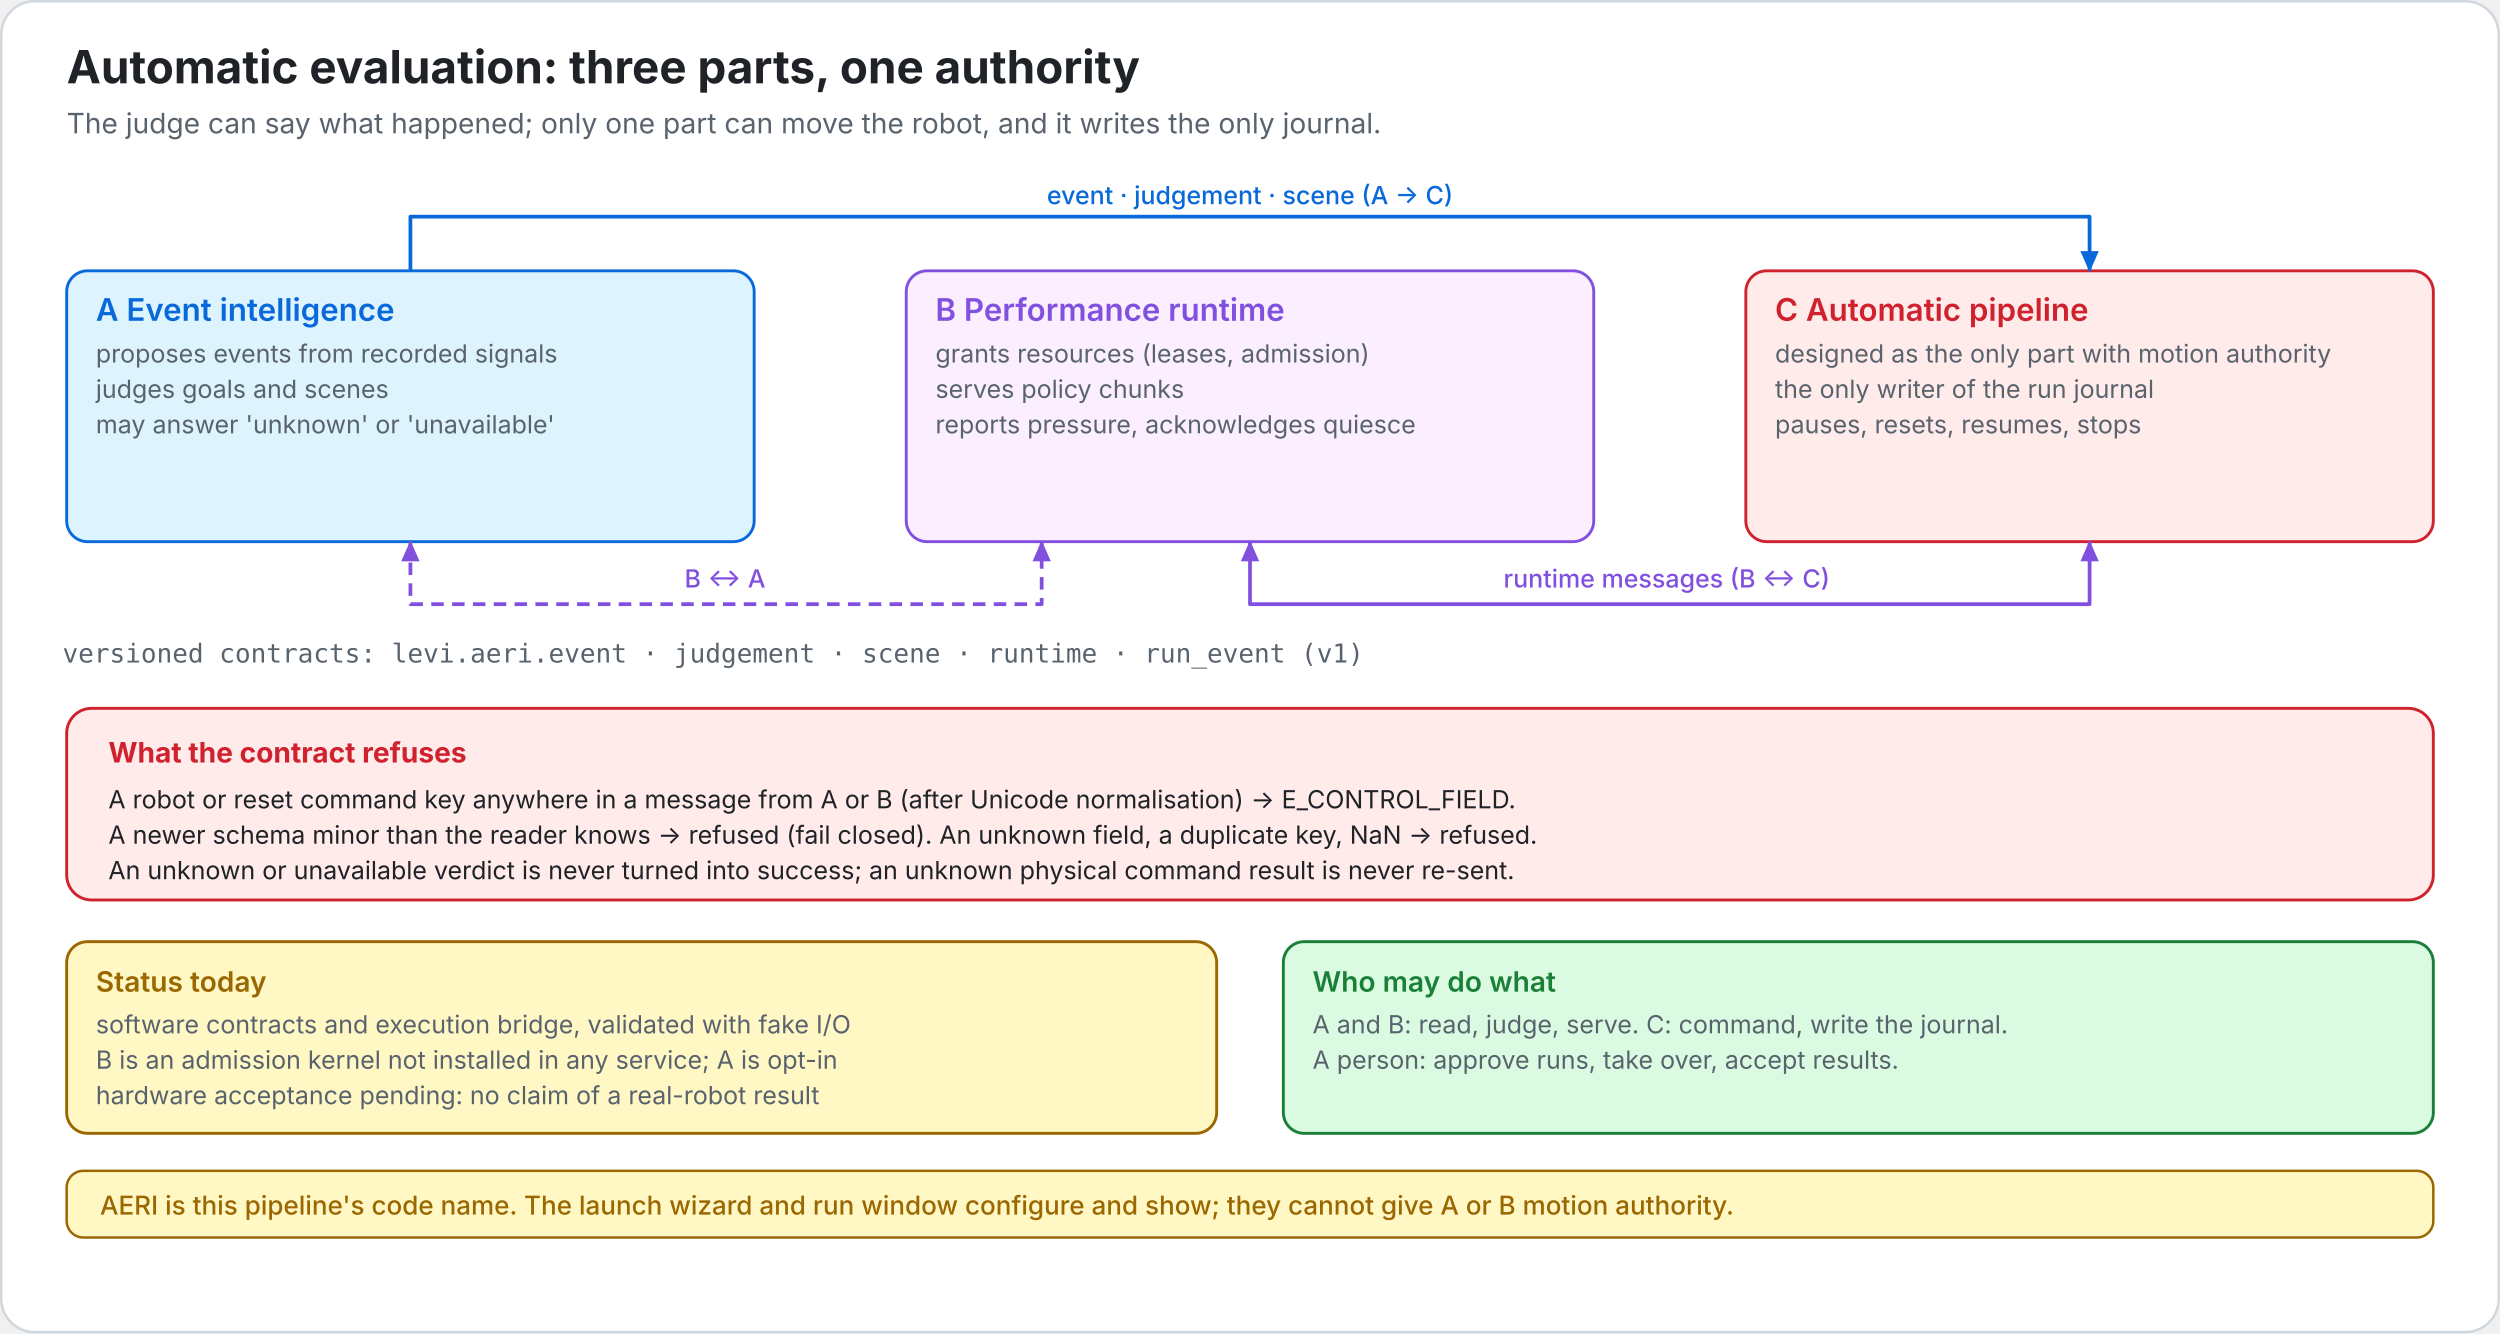
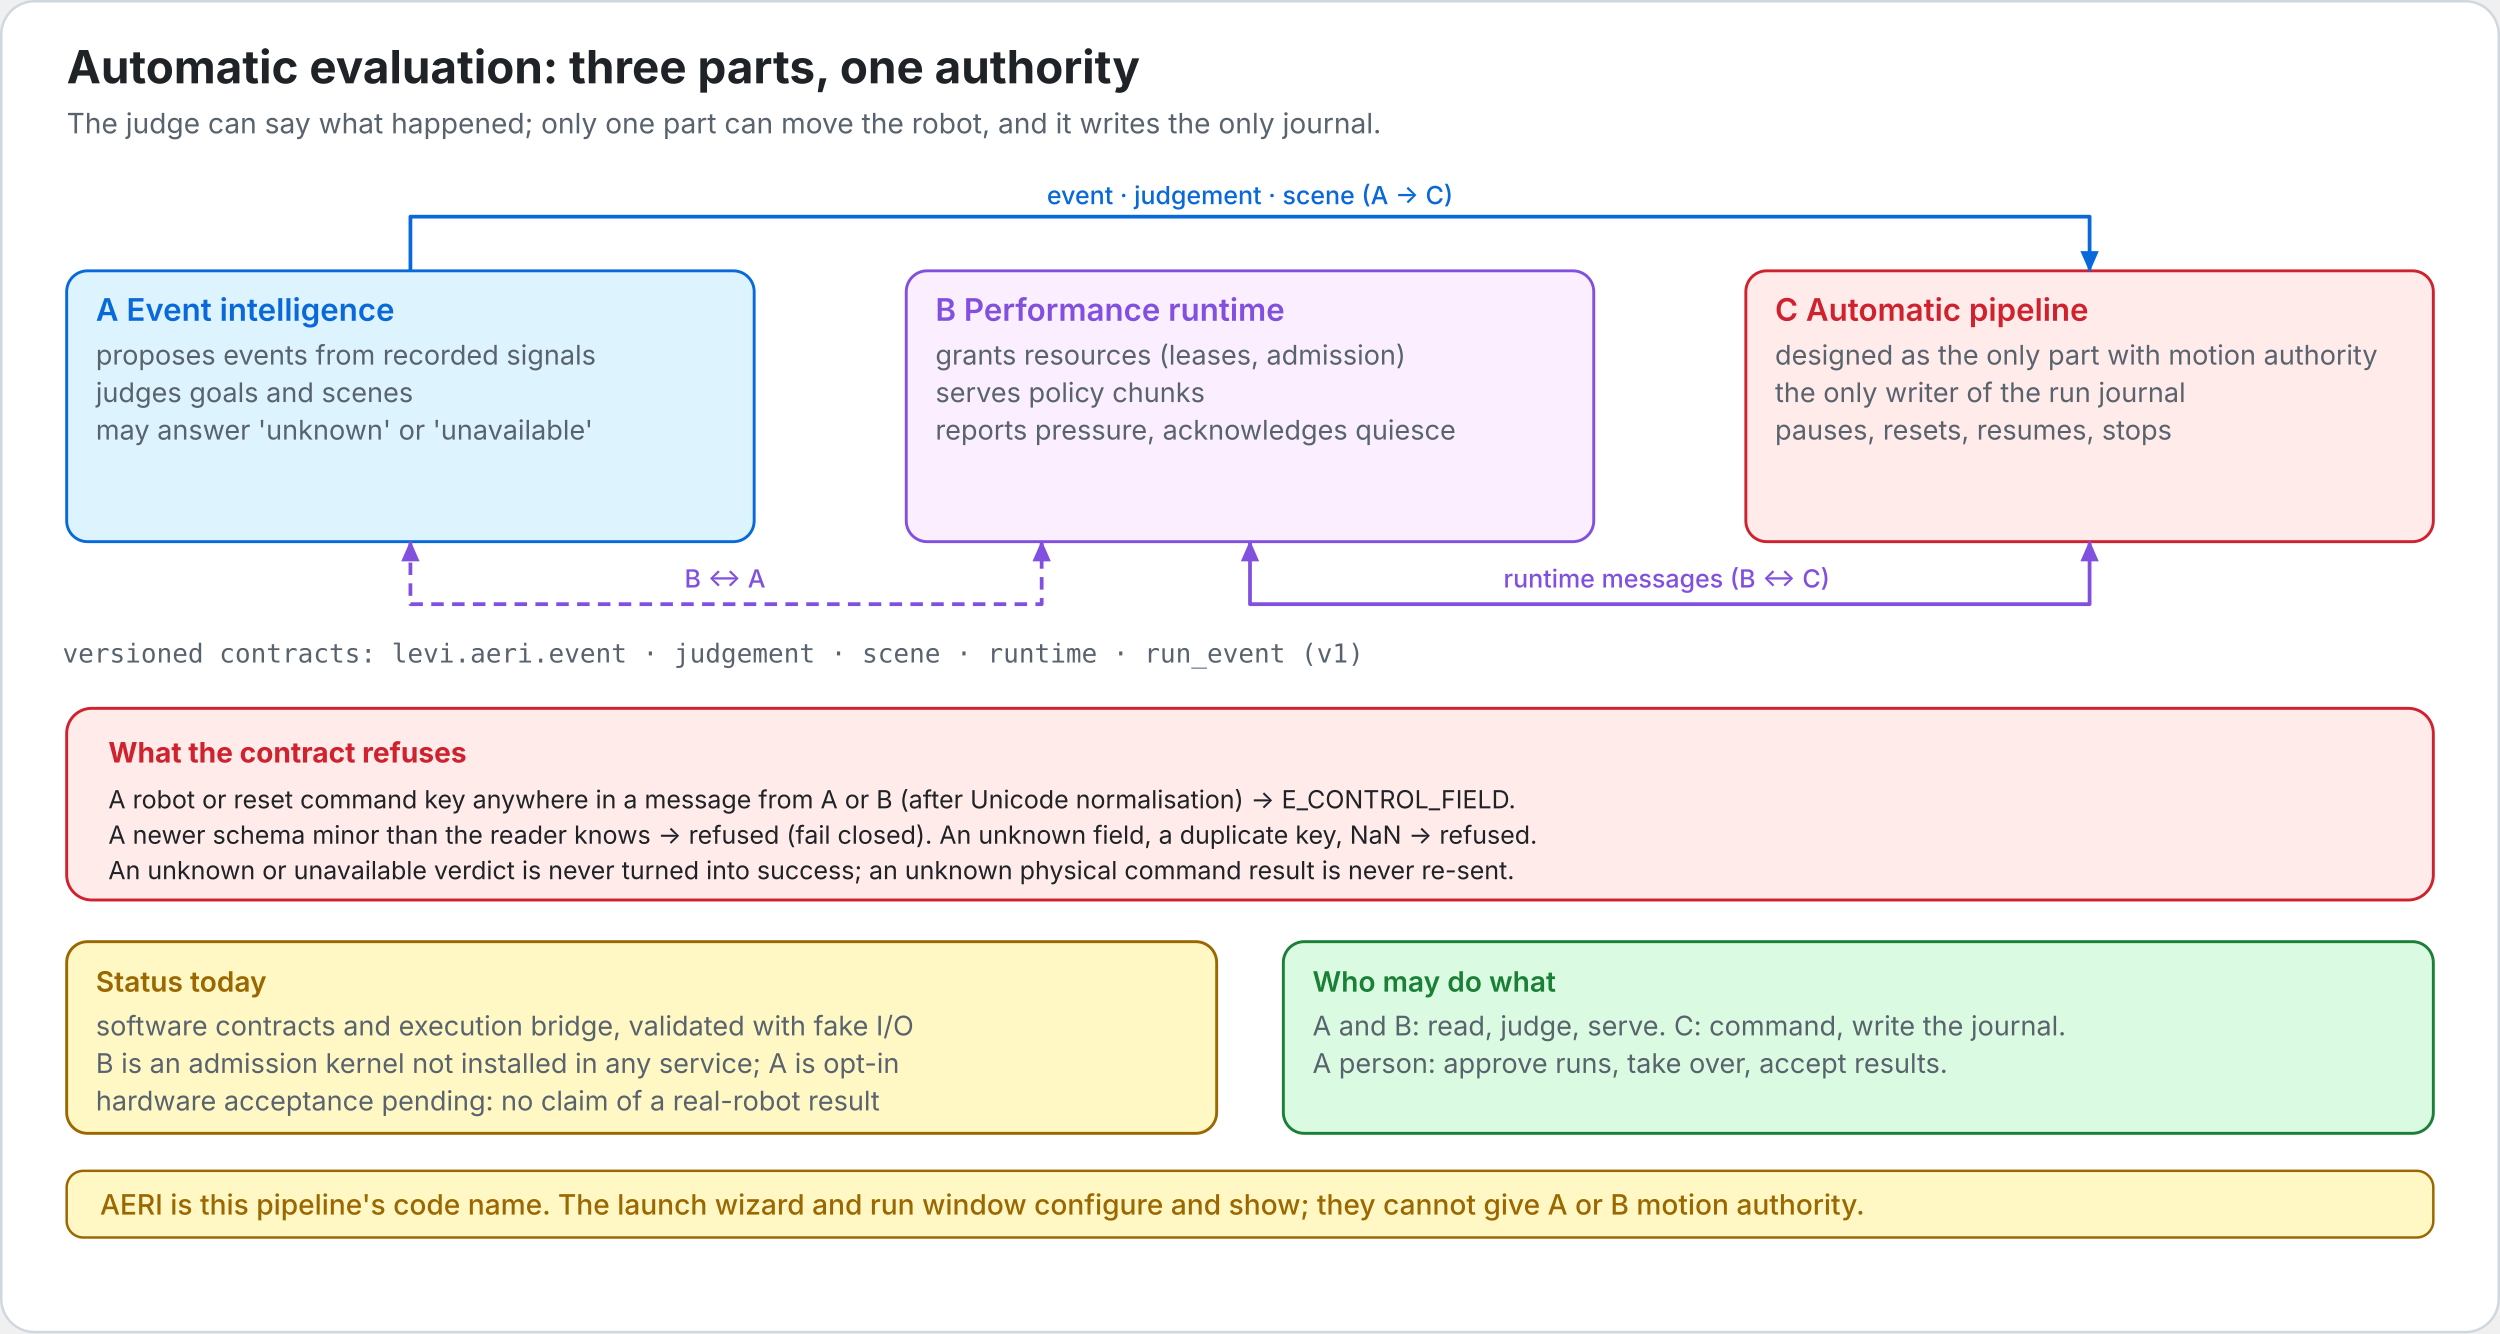
<svg xmlns="http://www.w3.org/2000/svg" viewBox="0 0 1200 640" width="1200" height="640" role="img" aria-labelledby="t d">
  <defs>
    <marker id="a_model" viewBox="0 0 10 10" refX="8.5" refY="5" markerWidth="7" markerHeight="7" orient="auto">
      <path d="M1 1.5 L9 5 L1 8.5 Z" fill="#0969da" />
    </marker>
    <marker id="a_system" viewBox="0 0 10 10" refX="8.5" refY="5" markerWidth="7" markerHeight="7" orient="auto">
      <path d="M1 1.5 L9 5 L1 8.5 Z" fill="#8250df" />
    </marker>
    <marker id="a_system_rev" viewBox="0 0 10 10" refX="8.5" refY="5" markerWidth="7" markerHeight="7" orient="auto-start-reverse">
      <path d="M1 1.5 L9 5 L1 8.5 Z" fill="#8250df" />
    </marker>
  </defs>
  <rect x="0.6" y="0.6" width="1198.8" height="638.8" rx="16" fill="#ffffff" stroke="#d0d7de" stroke-width="1.2" />
  <text x="32" y="40" font-family="Inter, -apple-system, 'Segoe UI', Roboto, 'Noto Sans', Helvetica, Arial, sans-serif" font-size="22" font-weight="700" text-anchor="start" fill="#1f2328">Automatic evaluation: three parts, one authority</text>
  <text x="32" y="64" font-family="Inter, -apple-system, 'Segoe UI', Roboto, 'Noto Sans', Helvetica, Arial, sans-serif" font-size="13.5" font-weight="400" text-anchor="start" fill="#59636e">The judge can say what happened; only one part can move the robot, and it writes the only journal.</text>
  <rect x="32" y="130" width="330" height="130" rx="10" fill="#ddf4ff" stroke="#0969da" stroke-width="1.4" />
  <text x="46" y="154" font-family="Inter, -apple-system, 'Segoe UI', Roboto, 'Noto Sans', Helvetica, Arial, sans-serif" font-size="15" font-weight="600" text-anchor="start" fill="#0969da">A  Event intelligence</text>
-   <text x="46" y="174" font-family="Inter, -apple-system, 'Segoe UI', Roboto, 'Noto Sans', Helvetica, Arial, sans-serif" font-size="12" font-weight="400" text-anchor="start" fill="#59636e">proposes events from recorded signals</text>
-   <text x="46" y="191" font-family="Inter, -apple-system, 'Segoe UI', Roboto, 'Noto Sans', Helvetica, Arial, sans-serif" font-size="12" font-weight="400" text-anchor="start" fill="#59636e">judges goals and scenes</text>
-   <text x="46" y="208" font-family="Inter, -apple-system, 'Segoe UI', Roboto, 'Noto Sans', Helvetica, Arial, sans-serif" font-size="12" font-weight="400" text-anchor="start" fill="#59636e">may answer 'unknown' or 'unavailable'</text>
+   <text x="46" y="175" font-family="Inter, -apple-system, 'Segoe UI', Roboto, 'Noto Sans', Helvetica, Arial, sans-serif" font-size="13" font-weight="400" text-anchor="start" fill="#59636e">proposes events from recorded signals</text>
+   <text x="46" y="193" font-family="Inter, -apple-system, 'Segoe UI', Roboto, 'Noto Sans', Helvetica, Arial, sans-serif" font-size="13" font-weight="400" text-anchor="start" fill="#59636e">judges goals and scenes</text>
+   <text x="46" y="211" font-family="Inter, -apple-system, 'Segoe UI', Roboto, 'Noto Sans', Helvetica, Arial, sans-serif" font-size="13" font-weight="400" text-anchor="start" fill="#59636e">may answer 'unknown' or 'unavailable'</text>
  <rect x="435" y="130" width="330" height="130" rx="10" fill="#fbefff" stroke="#8250df" stroke-width="1.4" />
  <text x="449" y="154" font-family="Inter, -apple-system, 'Segoe UI', Roboto, 'Noto Sans', Helvetica, Arial, sans-serif" font-size="15" font-weight="600" text-anchor="start" fill="#8250df">B  Performance runtime</text>
-   <text x="449" y="174" font-family="Inter, -apple-system, 'Segoe UI', Roboto, 'Noto Sans', Helvetica, Arial, sans-serif" font-size="12" font-weight="400" text-anchor="start" fill="#59636e">grants resources (leases, admission)</text>
-   <text x="449" y="191" font-family="Inter, -apple-system, 'Segoe UI', Roboto, 'Noto Sans', Helvetica, Arial, sans-serif" font-size="12" font-weight="400" text-anchor="start" fill="#59636e">serves policy chunks</text>
-   <text x="449" y="208" font-family="Inter, -apple-system, 'Segoe UI', Roboto, 'Noto Sans', Helvetica, Arial, sans-serif" font-size="12" font-weight="400" text-anchor="start" fill="#59636e">reports pressure, acknowledges quiesce</text>
+   <text x="449" y="175" font-family="Inter, -apple-system, 'Segoe UI', Roboto, 'Noto Sans', Helvetica, Arial, sans-serif" font-size="13" font-weight="400" text-anchor="start" fill="#59636e">grants resources (leases, admission)</text>
+   <text x="449" y="193" font-family="Inter, -apple-system, 'Segoe UI', Roboto, 'Noto Sans', Helvetica, Arial, sans-serif" font-size="13" font-weight="400" text-anchor="start" fill="#59636e">serves policy chunks</text>
+   <text x="449" y="211" font-family="Inter, -apple-system, 'Segoe UI', Roboto, 'Noto Sans', Helvetica, Arial, sans-serif" font-size="13" font-weight="400" text-anchor="start" fill="#59636e">reports pressure, acknowledges quiesce</text>
  <rect x="838" y="130" width="330" height="130" rx="10" fill="#ffebe9" stroke="#cf222e" stroke-width="1.4" />
  <text x="852" y="154" font-family="Inter, -apple-system, 'Segoe UI', Roboto, 'Noto Sans', Helvetica, Arial, sans-serif" font-size="15" font-weight="600" text-anchor="start" fill="#cf222e">C  Automatic pipeline</text>
-   <text x="852" y="174" font-family="Inter, -apple-system, 'Segoe UI', Roboto, 'Noto Sans', Helvetica, Arial, sans-serif" font-size="12" font-weight="400" text-anchor="start" fill="#59636e">designed as the only part with motion authority</text>
-   <text x="852" y="191" font-family="Inter, -apple-system, 'Segoe UI', Roboto, 'Noto Sans', Helvetica, Arial, sans-serif" font-size="12" font-weight="400" text-anchor="start" fill="#59636e">the only writer of the run journal</text>
-   <text x="852" y="208" font-family="Inter, -apple-system, 'Segoe UI', Roboto, 'Noto Sans', Helvetica, Arial, sans-serif" font-size="12" font-weight="400" text-anchor="start" fill="#59636e">pauses, resets, resumes, stops</text>
+   <text x="852" y="175" font-family="Inter, -apple-system, 'Segoe UI', Roboto, 'Noto Sans', Helvetica, Arial, sans-serif" font-size="13" font-weight="400" text-anchor="start" fill="#59636e">designed as the only part with motion authority</text>
+   <text x="852" y="193" font-family="Inter, -apple-system, 'Segoe UI', Roboto, 'Noto Sans', Helvetica, Arial, sans-serif" font-size="13" font-weight="400" text-anchor="start" fill="#59636e">the only writer of the run journal</text>
+   <text x="852" y="211" font-family="Inter, -apple-system, 'Segoe UI', Roboto, 'Noto Sans', Helvetica, Arial, sans-serif" font-size="13" font-weight="400" text-anchor="start" fill="#59636e">pauses, resets, resumes, stops</text>
  <path d="M197 130 L197 104 L1003 104 L1003 130" fill="none" stroke="#0969da" stroke-width="1.8" stroke-linejoin="round" marker-end="url(#a_model)" />
  <text x="600" y="98" font-family="Inter, -apple-system, 'Segoe UI', Roboto, 'Noto Sans', Helvetica, Arial, sans-serif" font-size="12" font-weight="500" text-anchor="middle" fill="#0969da">event · judgement · scene  (A → C)</text>
  <path d="M600 260 L600 290 L1003 290 L1003 260" fill="none" stroke="#8250df" stroke-width="1.8" stroke-linejoin="round" marker-end="url(#a_system)" marker-start="url(#a_system_rev)" />
  <text x="800" y="282" font-family="Inter, -apple-system, 'Segoe UI', Roboto, 'Noto Sans', Helvetica, Arial, sans-serif" font-size="12" font-weight="500" text-anchor="middle" fill="#8250df">runtime messages (B ↔ C)</text>
  <path d="M197 260 L197 290 L500 290 L500 260" fill="none" stroke="#8250df" stroke-width="1.8" stroke-linejoin="round" stroke-dasharray="6 4" marker-end="url(#a_system)" marker-start="url(#a_system_rev)" />
  <text x="348" y="282" font-family="Inter, -apple-system, 'Segoe UI', Roboto, 'Noto Sans', Helvetica, Arial, sans-serif" font-size="12" font-weight="500" text-anchor="middle" fill="#8250df">B ↔ A</text>
  <text x="30" y="318" font-family="ui-monospace, SFMono-Regular, Menlo, Consolas, monospace" font-size="12.5" font-weight="400" text-anchor="start" fill="#59636e">versioned contracts: levi.aeri.event · judgement · scene · runtime · run_event  (v1)</text>
  <rect x="32" y="340" width="1136" height="92" rx="12" fill="#ffebe9" stroke="#cf222e" stroke-width="1.4" />
  <text x="52" y="366" font-family="Inter, -apple-system, 'Segoe UI', Roboto, 'Noto Sans', Helvetica, Arial, sans-serif" font-size="13.5" font-weight="700" text-anchor="start" fill="#cf222e">What the contract refuses</text>
  <text x="52" y="388" font-family="Inter, -apple-system, 'Segoe UI', Roboto, 'Noto Sans', Helvetica, Arial, sans-serif" font-size="12" font-weight="400" text-anchor="start" fill="#1f2328">A robot or reset command key anywhere in a message from A or B (after Unicode normalisation)  →  E_CONTROL_FIELD.</text>
  <text x="52" y="405" font-family="Inter, -apple-system, 'Segoe UI', Roboto, 'Noto Sans', Helvetica, Arial, sans-serif" font-size="12" font-weight="400" text-anchor="start" fill="#1f2328">A newer schema minor than the reader knows → refused (fail closed).   An unknown field, a duplicate key, NaN → refused.</text>
  <text x="52" y="422" font-family="Inter, -apple-system, 'Segoe UI', Roboto, 'Noto Sans', Helvetica, Arial, sans-serif" font-size="12" font-weight="400" text-anchor="start" fill="#1f2328">An unknown or unavailable verdict is never turned into success; an unknown physical command result is never re-sent.</text>
  <rect x="32" y="452" width="552" height="92" rx="10" fill="#fff8c5" stroke="#9a6700" stroke-width="1.4" />
  <text x="46" y="476" font-family="Inter, -apple-system, 'Segoe UI', Roboto, 'Noto Sans', Helvetica, Arial, sans-serif" font-size="13.5" font-weight="600" text-anchor="start" fill="#9a6700">Status today</text>
-   <text x="46" y="496" font-family="Inter, -apple-system, 'Segoe UI', Roboto, 'Noto Sans', Helvetica, Arial, sans-serif" font-size="12" font-weight="400" text-anchor="start" fill="#59636e">software contracts and execution bridge, validated with fake I/O</text>
-   <text x="46" y="513" font-family="Inter, -apple-system, 'Segoe UI', Roboto, 'Noto Sans', Helvetica, Arial, sans-serif" font-size="12" font-weight="400" text-anchor="start" fill="#59636e">B is an admission kernel not installed in any service; A is opt-in</text>
-   <text x="46" y="530" font-family="Inter, -apple-system, 'Segoe UI', Roboto, 'Noto Sans', Helvetica, Arial, sans-serif" font-size="12" font-weight="400" text-anchor="start" fill="#59636e">hardware acceptance pending: no claim of a real-robot result</text>
+   <text x="46" y="497" font-family="Inter, -apple-system, 'Segoe UI', Roboto, 'Noto Sans', Helvetica, Arial, sans-serif" font-size="13" font-weight="400" text-anchor="start" fill="#59636e">software contracts and execution bridge, validated with fake I/O</text>
+   <text x="46" y="515" font-family="Inter, -apple-system, 'Segoe UI', Roboto, 'Noto Sans', Helvetica, Arial, sans-serif" font-size="13" font-weight="400" text-anchor="start" fill="#59636e">B is an admission kernel not installed in any service; A is opt-in</text>
+   <text x="46" y="533" font-family="Inter, -apple-system, 'Segoe UI', Roboto, 'Noto Sans', Helvetica, Arial, sans-serif" font-size="13" font-weight="400" text-anchor="start" fill="#59636e">hardware acceptance pending: no claim of a real-robot result</text>
  <rect x="616" y="452" width="552" height="92" rx="10" fill="#dafbe1" stroke="#1a7f37" stroke-width="1.4" />
  <text x="630" y="476" font-family="Inter, -apple-system, 'Segoe UI', Roboto, 'Noto Sans', Helvetica, Arial, sans-serif" font-size="13.5" font-weight="600" text-anchor="start" fill="#1a7f37">Who may do what</text>
-   <text x="630" y="496" font-family="Inter, -apple-system, 'Segoe UI', Roboto, 'Noto Sans', Helvetica, Arial, sans-serif" font-size="12" font-weight="400" text-anchor="start" fill="#59636e">A and B: read, judge, serve.   C: command, write the journal.</text>
-   <text x="630" y="513" font-family="Inter, -apple-system, 'Segoe UI', Roboto, 'Noto Sans', Helvetica, Arial, sans-serif" font-size="12" font-weight="400" text-anchor="start" fill="#59636e">A person: approve runs, take over, accept results.</text>
+   <text x="630" y="497" font-family="Inter, -apple-system, 'Segoe UI', Roboto, 'Noto Sans', Helvetica, Arial, sans-serif" font-size="13" font-weight="400" text-anchor="start" fill="#59636e">A and B: read, judge, serve.   C: command, write the journal.</text>
+   <text x="630" y="515" font-family="Inter, -apple-system, 'Segoe UI', Roboto, 'Noto Sans', Helvetica, Arial, sans-serif" font-size="13" font-weight="400" text-anchor="start" fill="#59636e">A person: approve runs, take over, accept results.</text>
  <rect x="32" y="562" width="1136" height="32" rx="8" fill="#fff8c5" stroke="#9a6700" stroke-width="1.2" />
-   <text x="48" y="583" font-family="Inter, -apple-system, 'Segoe UI', Roboto, 'Noto Sans', Helvetica, Arial, sans-serif" font-size="12.5" font-weight="500" text-anchor="start" fill="#9a6700">AERI is this pipeline's code name. The launch wizard and run window configure and show; they cannot give A or B motion authority.</text>
+   <text x="48" y="583" font-family="Inter, -apple-system, 'Segoe UI', Roboto, 'Noto Sans', Helvetica, Arial, sans-serif" font-size="13.5" font-weight="500" text-anchor="start" fill="#9a6700">AERI is this pipeline's code name. The launch wizard and run window configure and show; they cannot give A or B motion authority.</text>
</svg>
